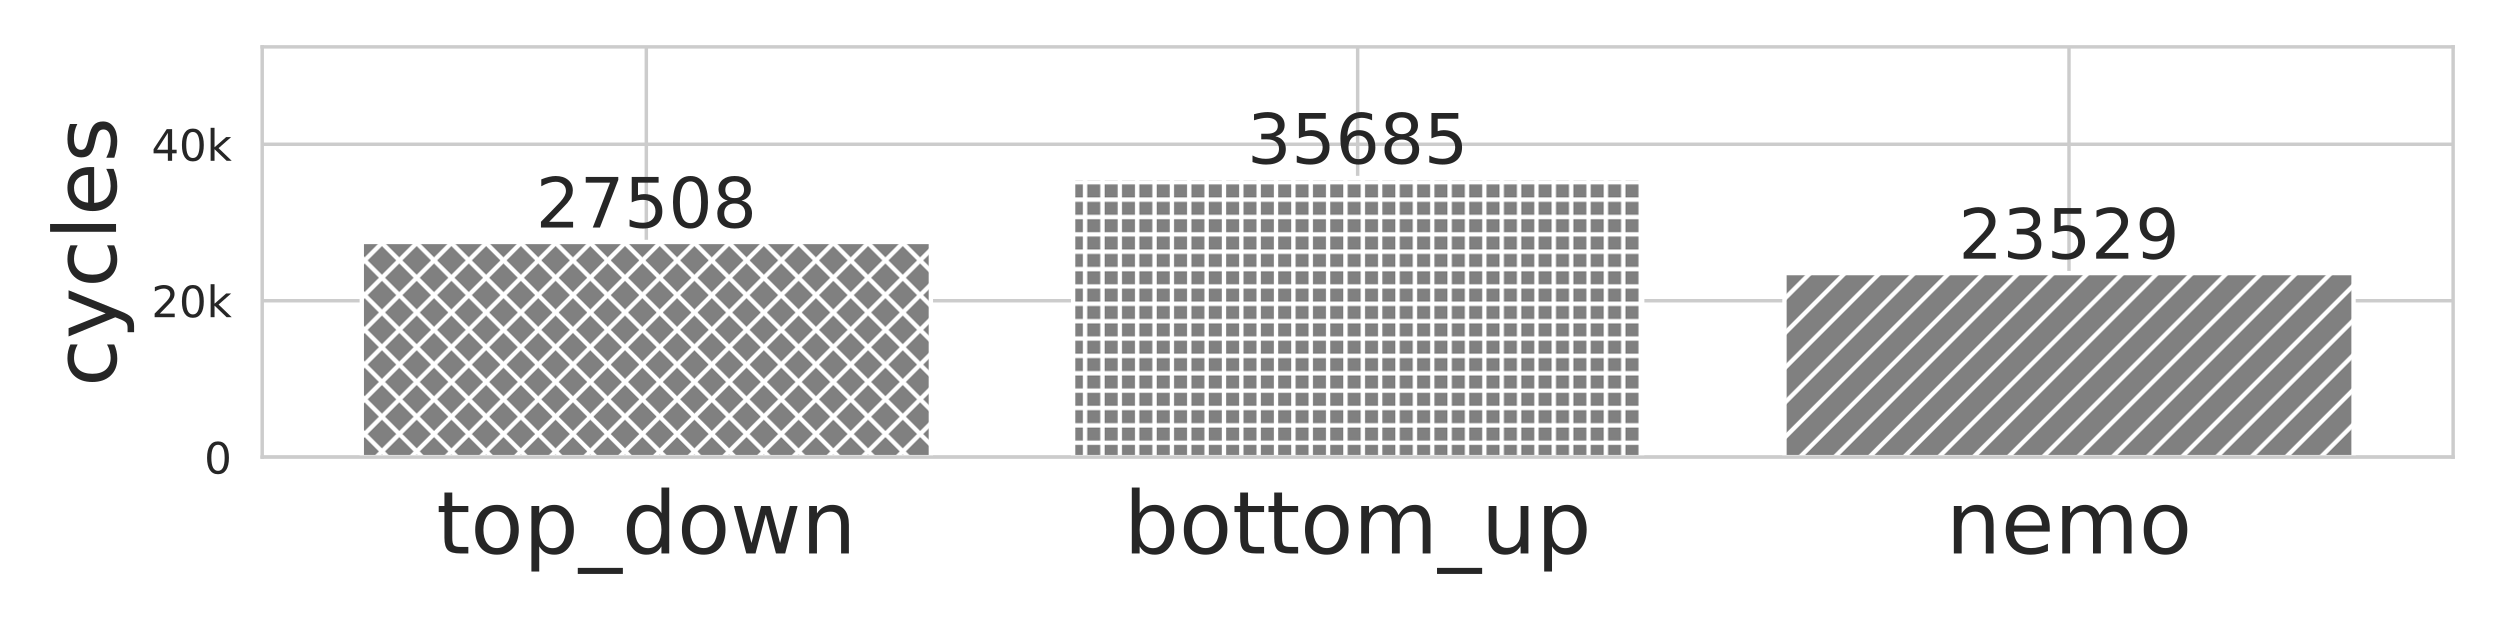
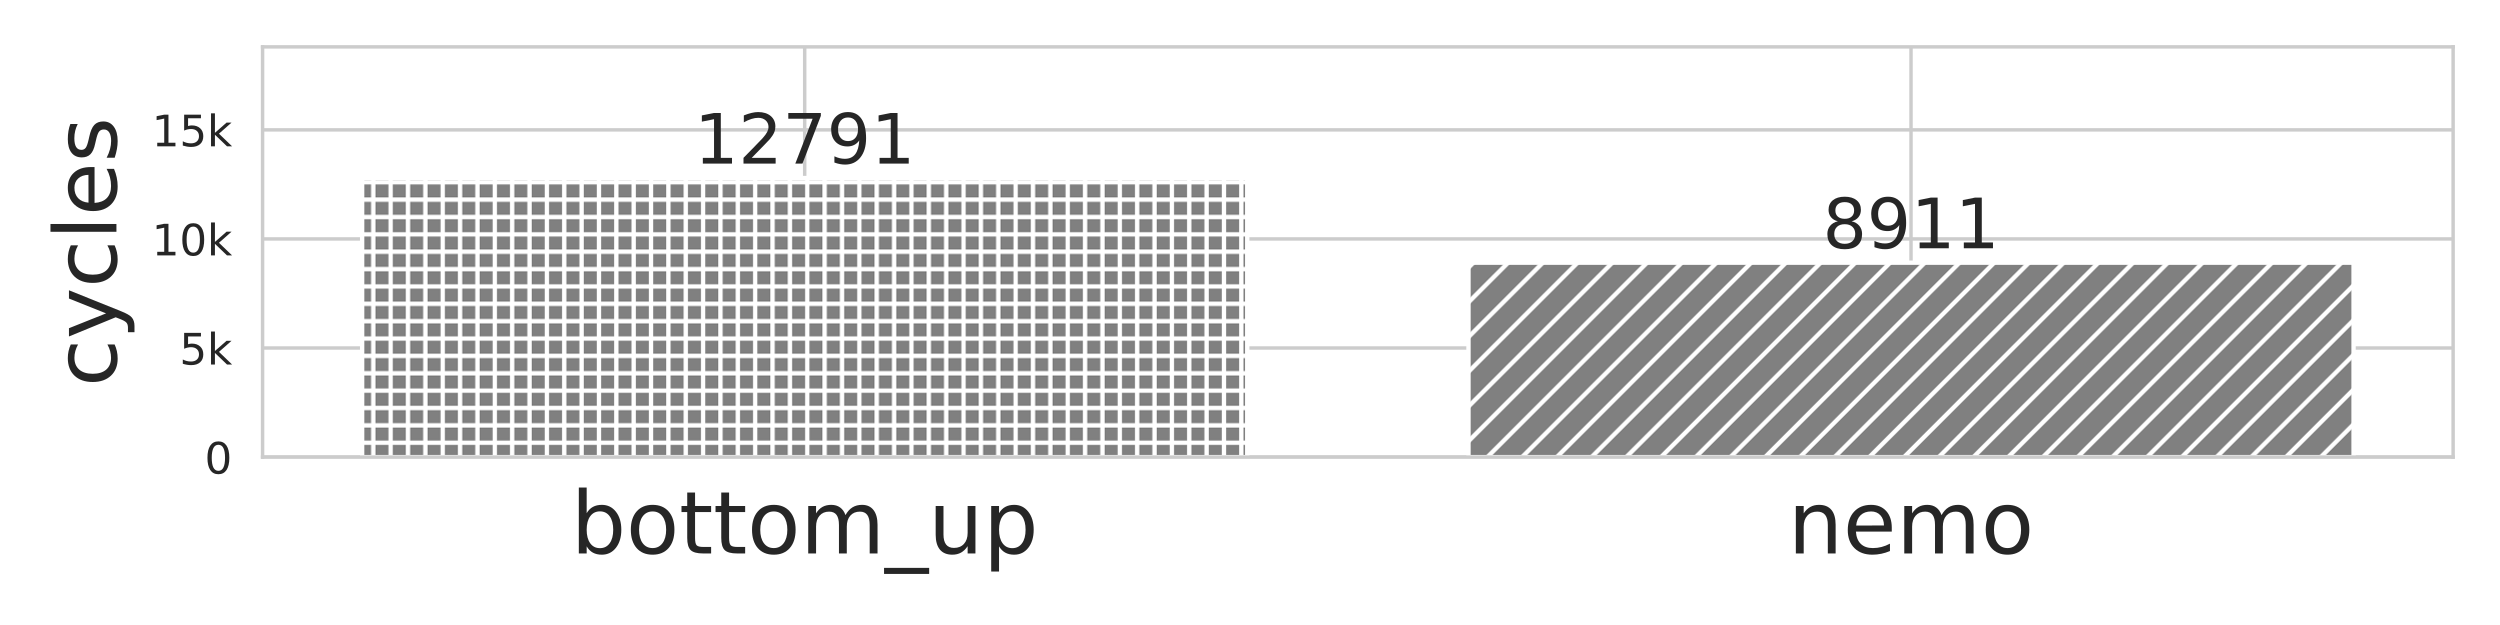
<svg xmlns="http://www.w3.org/2000/svg" xmlns:xlink="http://www.w3.org/1999/xlink" width="576pt" height="144pt" viewBox="0 0 576 144" version="1.1">
  <defs>
    <style type="text/css">*{stroke-linejoin: round; stroke-linecap: butt}</style>
  </defs>
  <g id="figure_1">
    <g id="patch_1">
      <path d="M 0 144  L 576 144  L 576 0  L 0 0  z " style="fill: #ffffff" />
    </g>
    <g id="axes_1">
      <g id="patch_2">
-         <path d="M 60.41 105.32  L 565.2 105.32  L 565.2 10.8  L 60.41 10.8  z " style="fill: #ffffff" />
+         <path d="M 60.5 105.32  L 565.2 105.32  L 565.2 10.8  L 60.5 10.8  z " style="fill: #ffffff" />
      </g>
      <g id="matplotlib.axis_1">
        <g id="xtick_1">
          <g id="line2d_1">
-             <path d="M 148.912 105.32  L 148.912 10.8  " clip-path="url(#p9f732237e2)" style="fill: none; stroke: #cccccc; stroke-width: 0.8; stroke-linecap: round" />
+             <path d="M 185.401 105.32  L 185.401 10.8  " clip-path="url(#p10164d2704)" style="fill: none; stroke: #cccccc; stroke-width: 0.8; stroke-linecap: round" />
          </g>
          <g id="text_1">
-             <g style="fill: #262626" transform="translate(100.5418 127.5169) scale(0.2 -0.2)">
-               <defs>
-                 <path id="DejaVuSans-74" d="M 1172 4494  L 1172 3500  L 2356 3500  L 2356 3053  L 1172 3053  L 1172 1153  Q 1172 725 1289 603  Q 1406 481 1766 481  L 2356 481  L 2356 0  L 1766 0  Q 1100 0 847 248  Q 594 497 594 1153  L 594 3053  L 172 3053  L 172 3500  L 594 3500  L 594 4494  L 1172 4494  z " transform="scale(0.015625)" />
-                 <path id="DejaVuSans-6f" d="M 1959 3097  Q 1497 3097 1228 2736  Q 959 2375 959 1747  Q 959 1119 1226 758  Q 1494 397 1959 397  Q 2419 397 2687 759  Q 2956 1122 2956 1747  Q 2956 2369 2687 2733  Q 2419 3097 1959 3097  z M 1959 3584  Q 2709 3584 3137 3096  Q 3566 2609 3566 1747  Q 3566 888 3137 398  Q 2709 -91 1959 -91  Q 1206 -91 779 398  Q 353 888 353 1747  Q 353 2609 779 3096  Q 1206 3584 1959 3584  z " transform="scale(0.015625)" />
-                 <path id="DejaVuSans-70" d="M 1159 525  L 1159 -1331  L 581 -1331  L 581 3500  L 1159 3500  L 1159 2969  Q 1341 3281 1617 3432  Q 1894 3584 2278 3584  Q 2916 3584 3314 3078  Q 3713 2572 3713 1747  Q 3713 922 3314 415  Q 2916 -91 2278 -91  Q 1894 -91 1617 61  Q 1341 213 1159 525  z M 3116 1747  Q 3116 2381 2855 2742  Q 2594 3103 2138 3103  Q 1681 3103 1420 2742  Q 1159 2381 1159 1747  Q 1159 1113 1420 752  Q 1681 391 2138 391  Q 2594 391 2855 752  Q 3116 1113 3116 1747  z " transform="scale(0.015625)" />
-                 <path id="DejaVuSans-5f" d="M 3263 -1063  L 3263 -1509  L -63 -1509  L -63 -1063  L 3263 -1063  z " transform="scale(0.015625)" />
-                 <path id="DejaVuSans-64" d="M 2906 2969  L 2906 4863  L 3481 4863  L 3481 0  L 2906 0  L 2906 525  Q 2725 213 2448 61  Q 2172 -91 1784 -91  Q 1150 -91 751 415  Q 353 922 353 1747  Q 353 2572 751 3078  Q 1150 3584 1784 3584  Q 2172 3584 2448 3432  Q 2725 3281 2906 2969  z M 947 1747  Q 947 1113 1208 752  Q 1469 391 1925 391  Q 2381 391 2643 752  Q 2906 1113 2906 1747  Q 2906 2381 2643 2742  Q 2381 3103 1925 3103  Q 1469 3103 1208 2742  Q 947 2381 947 1747  z " transform="scale(0.015625)" />
-                 <path id="DejaVuSans-77" d="M 269 3500  L 844 3500  L 1563 769  L 2278 3500  L 2956 3500  L 3675 769  L 4391 3500  L 4966 3500  L 4050 0  L 3372 0  L 2619 2869  L 1863 0  L 1184 0  L 269 3500  z " transform="scale(0.015625)" />
-                 <path id="DejaVuSans-6e" d="M 3513 2113  L 3513 0  L 2938 0  L 2938 2094  Q 2938 2591 2744 2837  Q 2550 3084 2163 3084  Q 1697 3084 1428 2787  Q 1159 2491 1159 1978  L 1159 0  L 581 0  L 581 3500  L 1159 3500  L 1159 2956  Q 1366 3272 1645 3428  Q 1925 3584 2291 3584  Q 2894 3584 3203 3211  Q 3513 2838 3513 2113  z " transform="scale(0.015625)" />
-               </defs>
-               <use xlink:href="#DejaVuSans-74" />
-               <use xlink:href="#DejaVuSans-6f" x="39.209" />
-               <use xlink:href="#DejaVuSans-70" x="100.391" />
-               <use xlink:href="#DejaVuSans-5f" x="163.867" />
-               <use xlink:href="#DejaVuSans-64" x="213.867" />
-               <use xlink:href="#DejaVuSans-6f" x="277.344" />
-               <use xlink:href="#DejaVuSans-77" x="338.525" />
-               <use xlink:href="#DejaVuSans-6e" x="420.312" />
-             </g>
-           </g>
-         </g>
-         <g id="xtick_2">
-           <g id="line2d_2">
-             <path d="M 312.805 105.32  L 312.805 10.8  " clip-path="url(#p9f732237e2)" style="fill: none; stroke: #cccccc; stroke-width: 0.8; stroke-linecap: round" />
-           </g>
-           <g id="text_2">
-             <g style="fill: #262626" transform="translate(258.9519 127.5169) scale(0.2 -0.2)">
+             <g style="fill: #262626" transform="translate(131.5474 127.5169) scale(0.2 -0.2)">
              <defs>
                <path id="DejaVuSans-62" d="M 3116 1747  Q 3116 2381 2855 2742  Q 2594 3103 2138 3103  Q 1681 3103 1420 2742  Q 1159 2381 1159 1747  Q 1159 1113 1420 752  Q 1681 391 2138 391  Q 2594 391 2855 752  Q 3116 1113 3116 1747  z M 1159 2969  Q 1341 3281 1617 3432  Q 1894 3584 2278 3584  Q 2916 3584 3314 3078  Q 3713 2572 3713 1747  Q 3713 922 3314 415  Q 2916 -91 2278 -91  Q 1894 -91 1617 61  Q 1341 213 1159 525  L 1159 0  L 581 0  L 581 4863  L 1159 4863  L 1159 2969  z " transform="scale(0.015625)" />
+                 <path id="DejaVuSans-6f" d="M 1959 3097  Q 1497 3097 1228 2736  Q 959 2375 959 1747  Q 959 1119 1226 758  Q 1494 397 1959 397  Q 2419 397 2687 759  Q 2956 1122 2956 1747  Q 2956 2369 2687 2733  Q 2419 3097 1959 3097  z M 1959 3584  Q 2709 3584 3137 3096  Q 3566 2609 3566 1747  Q 3566 888 3137 398  Q 2709 -91 1959 -91  Q 1206 -91 779 398  Q 353 888 353 1747  Q 353 2609 779 3096  Q 1206 3584 1959 3584  z " transform="scale(0.015625)" />
+                 <path id="DejaVuSans-74" d="M 1172 4494  L 1172 3500  L 2356 3500  L 2356 3053  L 1172 3053  L 1172 1153  Q 1172 725 1289 603  Q 1406 481 1766 481  L 2356 481  L 2356 0  L 1766 0  Q 1100 0 847 248  Q 594 497 594 1153  L 594 3053  L 172 3053  L 172 3500  L 594 3500  L 594 4494  L 1172 4494  z " transform="scale(0.015625)" />
                <path id="DejaVuSans-6d" d="M 3328 2828  Q 3544 3216 3844 3400  Q 4144 3584 4550 3584  Q 5097 3584 5394 3201  Q 5691 2819 5691 2113  L 5691 0  L 5113 0  L 5113 2094  Q 5113 2597 4934 2840  Q 4756 3084 4391 3084  Q 3944 3084 3684 2787  Q 3425 2491 3425 1978  L 3425 0  L 2847 0  L 2847 2094  Q 2847 2600 2669 2842  Q 2491 3084 2119 3084  Q 1678 3084 1418 2786  Q 1159 2488 1159 1978  L 1159 0  L 581 0  L 581 3500  L 1159 3500  L 1159 2956  Q 1356 3278 1631 3431  Q 1906 3584 2284 3584  Q 2666 3584 2933 3390  Q 3200 3197 3328 2828  z " transform="scale(0.015625)" />
+                 <path id="DejaVuSans-5f" d="M 3263 -1063  L 3263 -1509  L -63 -1509  L -63 -1063  L 3263 -1063  z " transform="scale(0.015625)" />
                <path id="DejaVuSans-75" d="M 544 1381  L 544 3500  L 1119 3500  L 1119 1403  Q 1119 906 1312 657  Q 1506 409 1894 409  Q 2359 409 2629 706  Q 2900 1003 2900 1516  L 2900 3500  L 3475 3500  L 3475 0  L 2900 0  L 2900 538  Q 2691 219 2414 64  Q 2138 -91 1772 -91  Q 1169 -91 856 284  Q 544 659 544 1381  z M 1991 3584  L 1991 3584  z " transform="scale(0.015625)" />
+                 <path id="DejaVuSans-70" d="M 1159 525  L 1159 -1331  L 581 -1331  L 581 3500  L 1159 3500  L 1159 2969  Q 1341 3281 1617 3432  Q 1894 3584 2278 3584  Q 2916 3584 3314 3078  Q 3713 2572 3713 1747  Q 3713 922 3314 415  Q 2916 -91 2278 -91  Q 1894 -91 1617 61  Q 1341 213 1159 525  z M 3116 1747  Q 3116 2381 2855 2742  Q 2594 3103 2138 3103  Q 1681 3103 1420 2742  Q 1159 2381 1159 1747  Q 1159 1113 1420 752  Q 1681 391 2138 391  Q 2594 391 2855 752  Q 3116 1113 3116 1747  z " transform="scale(0.015625)" />
              </defs>
              <use xlink:href="#DejaVuSans-62" />
              <use xlink:href="#DejaVuSans-6f" x="63.477" />
              <use xlink:href="#DejaVuSans-74" x="124.658" />
              <use xlink:href="#DejaVuSans-74" x="163.867" />
              <use xlink:href="#DejaVuSans-6f" x="203.076" />
              <use xlink:href="#DejaVuSans-6d" x="264.258" />
              <use xlink:href="#DejaVuSans-5f" x="361.67" />
              <use xlink:href="#DejaVuSans-75" x="411.67" />
              <use xlink:href="#DejaVuSans-70" x="475.049" />
            </g>
          </g>
        </g>
-         <g id="xtick_3">
-           <g id="line2d_3">
-             <path d="M 476.698 105.32  L 476.698 10.8  " clip-path="url(#p9f732237e2)" style="fill: none; stroke: #cccccc; stroke-width: 0.8; stroke-linecap: round" />
+         <g id="xtick_2">
+           <g id="line2d_2">
+             <path d="M 440.299 105.32  L 440.299 10.8  " clip-path="url(#p10164d2704)" style="fill: none; stroke: #cccccc; stroke-width: 0.8; stroke-linecap: round" />
          </g>
-           <g id="text_3">
-             <g style="fill: #262626" transform="translate(448.3479 127.5169) scale(0.2 -0.2)">
+           <g id="text_2">
+             <g style="fill: #262626" transform="translate(411.9495 127.5169) scale(0.2 -0.2)">
              <defs>
+                 <path id="DejaVuSans-6e" d="M 3513 2113  L 3513 0  L 2938 0  L 2938 2094  Q 2938 2591 2744 2837  Q 2550 3084 2163 3084  Q 1697 3084 1428 2787  Q 1159 2491 1159 1978  L 1159 0  L 581 0  L 581 3500  L 1159 3500  L 1159 2956  Q 1366 3272 1645 3428  Q 1925 3584 2291 3584  Q 2894 3584 3203 3211  Q 3513 2838 3513 2113  z " transform="scale(0.015625)" />
                <path id="DejaVuSans-65" d="M 3597 1894  L 3597 1613  L 953 1613  Q 991 1019 1311 708  Q 1631 397 2203 397  Q 2534 397 2845 478  Q 3156 559 3463 722  L 3463 178  Q 3153 47 2828 -22  Q 2503 -91 2169 -91  Q 1331 -91 842 396  Q 353 884 353 1716  Q 353 2575 817 3079  Q 1281 3584 2069 3584  Q 2775 3584 3186 3129  Q 3597 2675 3597 1894  z M 3022 2063  Q 3016 2534 2758 2815  Q 2500 3097 2075 3097  Q 1594 3097 1305 2825  Q 1016 2553 972 2059  L 3022 2063  z " transform="scale(0.015625)" />
              </defs>
              <use xlink:href="#DejaVuSans-6e" />
              <use xlink:href="#DejaVuSans-65" x="63.379" />
              <use xlink:href="#DejaVuSans-6d" x="124.902" />
              <use xlink:href="#DejaVuSans-6f" x="222.314" />
            </g>
          </g>
        </g>
      </g>
      <g id="matplotlib.axis_2">
        <g id="ytick_1">
-           <g id="line2d_4">
-             <path d="M 60.41 105.32  L 565.2 105.32  " clip-path="url(#p9f732237e2)" style="fill: none; stroke: #cccccc; stroke-width: 0.8; stroke-linecap: round" />
+           <g id="line2d_3">
+             <path d="M 60.5 105.32  L 565.2 105.32  " clip-path="url(#p10164d2704)" style="fill: none; stroke: #cccccc; stroke-width: 0.8; stroke-linecap: round" />
          </g>
-           <g id="text_4">
-             <g style="fill: #262626" transform="translate(47.0475 109.1192) scale(0.1 -0.1)">
+           <g id="text_3">
+             <g style="fill: #262626" transform="translate(47.1375 109.1192) scale(0.1 -0.1)">
              <defs>
                <path id="DejaVuSans-30" d="M 2034 4250  Q 1547 4250 1301 3770  Q 1056 3291 1056 2328  Q 1056 1369 1301 889  Q 1547 409 2034 409  Q 2525 409 2770 889  Q 3016 1369 3016 2328  Q 3016 3291 2770 3770  Q 2525 4250 2034 4250  z M 2034 4750  Q 2819 4750 3233 4129  Q 3647 3509 3647 2328  Q 3647 1150 3233 529  Q 2819 -91 2034 -91  Q 1250 -91 836 529  Q 422 1150 422 2328  Q 422 3509 836 4129  Q 1250 4750 2034 4750  z " transform="scale(0.015625)" />
              </defs>
              <use xlink:href="#DejaVuSans-30" />
            </g>
          </g>
        </g>
        <g id="ytick_2">
+           <g id="line2d_4">
+             <path d="M 60.5 80.185  L 565.2 80.185  " clip-path="url(#p10164d2704)" style="fill: none; stroke: #cccccc; stroke-width: 0.8; stroke-linecap: round" />
+           </g>
+           <g id="text_4">
+             <g style="fill: #262626" transform="translate(41.34687 83.98378) scale(0.1 -0.1)">
+               <defs>
+                 <path id="DejaVuSans-35" d="M 691 4666  L 3169 4666  L 3169 4134  L 1269 4134  L 1269 2991  Q 1406 3038 1543 3061  Q 1681 3084 1819 3084  Q 2600 3084 3056 2656  Q 3513 2228 3513 1497  Q 3513 744 3044 326  Q 2575 -91 1722 -91  Q 1428 -91 1123 -41  Q 819 9 494 109  L 494 744  Q 775 591 1075 516  Q 1375 441 1709 441  Q 2250 441 2565 725  Q 2881 1009 2881 1497  Q 2881 1984 2565 2268  Q 2250 2553 1709 2553  Q 1456 2553 1204 2497  Q 953 2441 691 2322  L 691 4666  z " transform="scale(0.015625)" />
+                 <path id="DejaVuSans-6b" d="M 581 4863  L 1159 4863  L 1159 1991  L 2875 3500  L 3609 3500  L 1753 1863  L 3688 0  L 2938 0  L 1159 1709  L 1159 0  L 581 0  L 581 4863  z " transform="scale(0.015625)" />
+               </defs>
+               <use xlink:href="#DejaVuSans-35" />
+               <use xlink:href="#DejaVuSans-6b" x="63.623" />
+             </g>
+           </g>
+         </g>
+         <g id="ytick_3">
          <g id="line2d_5">
-             <path d="M 60.41 69.283  L 565.2 69.283  " clip-path="url(#p9f732237e2)" style="fill: none; stroke: #cccccc; stroke-width: 0.8; stroke-linecap: round" />
+             <path d="M 60.5 55.049  L 565.2 55.049  " clip-path="url(#p10164d2704)" style="fill: none; stroke: #cccccc; stroke-width: 0.8; stroke-linecap: round" />
          </g>
          <g id="text_5">
-             <g style="fill: #262626" transform="translate(34.89437 73.08234) scale(0.1 -0.1)">
+             <g style="fill: #262626" transform="translate(34.98438 58.84835) scale(0.1 -0.1)">
              <defs>
-                 <path id="DejaVuSans-32" d="M 1228 531  L 3431 531  L 3431 0  L 469 0  L 469 531  Q 828 903 1448 1529  Q 2069 2156 2228 2338  Q 2531 2678 2651 2914  Q 2772 3150 2772 3378  Q 2772 3750 2511 3984  Q 2250 4219 1831 4219  Q 1534 4219 1204 4116  Q 875 4013 500 3803  L 500 4441  Q 881 4594 1212 4672  Q 1544 4750 1819 4750  Q 2544 4750 2975 4387  Q 3406 4025 3406 3419  Q 3406 3131 3298 2873  Q 3191 2616 2906 2266  Q 2828 2175 2409 1742  Q 1991 1309 1228 531  z " transform="scale(0.015625)" />
-                 <path id="DejaVuSans-6b" d="M 581 4863  L 1159 4863  L 1159 1991  L 2875 3500  L 3609 3500  L 1753 1863  L 3688 0  L 2938 0  L 1159 1709  L 1159 0  L 581 0  L 581 4863  z " transform="scale(0.015625)" />
+                 <path id="DejaVuSans-31" d="M 794 531  L 1825 531  L 1825 4091  L 703 3866  L 703 4441  L 1819 4666  L 2450 4666  L 2450 531  L 3481 531  L 3481 0  L 794 0  L 794 531  z " transform="scale(0.015625)" />
              </defs>
-               <use xlink:href="#DejaVuSans-32" />
+               <use xlink:href="#DejaVuSans-31" />
              <use xlink:href="#DejaVuSans-30" x="63.623" />
              <use xlink:href="#DejaVuSans-6b" x="127.246" />
            </g>
          </g>
        </g>
-         <g id="ytick_3">
+         <g id="ytick_4">
          <g id="line2d_6">
-             <path d="M 60.41 33.246  L 565.2 33.246  " clip-path="url(#p9f732237e2)" style="fill: none; stroke: #cccccc; stroke-width: 0.8; stroke-linecap: round" />
+             <path d="M 60.5 29.914  L 565.2 29.914  " clip-path="url(#p10164d2704)" style="fill: none; stroke: #cccccc; stroke-width: 0.8; stroke-linecap: round" />
          </g>
          <g id="text_6">
-             <g style="fill: #262626" transform="translate(34.89437 37.04546) scale(0.1 -0.1)">
-               <defs>
-                 <path id="DejaVuSans-34" d="M 2419 4116  L 825 1625  L 2419 1625  L 2419 4116  z M 2253 4666  L 3047 4666  L 3047 1625  L 3713 1625  L 3713 1100  L 3047 1100  L 3047 0  L 2419 0  L 2419 1100  L 313 1100  L 313 1709  L 2253 4666  z " transform="scale(0.015625)" />
-               </defs>
-               <use xlink:href="#DejaVuSans-34" />
-               <use xlink:href="#DejaVuSans-30" x="63.623" />
+             <g style="fill: #262626" transform="translate(34.98438 33.71291) scale(0.1 -0.1)">
+               <use xlink:href="#DejaVuSans-31" />
+               <use xlink:href="#DejaVuSans-35" x="63.623" />
              <use xlink:href="#DejaVuSans-6b" x="127.246" />
            </g>
          </g>
        </g>
        <g id="text_7">
-           <g style="fill: #262626" transform="translate(26.735 89.11625) rotate(-90) scale(0.2 -0.2)">
+           <g style="fill: #262626" transform="translate(26.825 89.11625) rotate(-90) scale(0.2 -0.2)">
            <defs>
              <path id="DejaVuSans-63" d="M 3122 3366  L 3122 2828  Q 2878 2963 2633 3030  Q 2388 3097 2138 3097  Q 1578 3097 1268 2742  Q 959 2388 959 1747  Q 959 1106 1268 751  Q 1578 397 2138 397  Q 2388 397 2633 464  Q 2878 531 3122 666  L 3122 134  Q 2881 22 2623 -34  Q 2366 -91 2075 -91  Q 1284 -91 818 406  Q 353 903 353 1747  Q 353 2603 823 3093  Q 1294 3584 2113 3584  Q 2378 3584 2631 3529  Q 2884 3475 3122 3366  z " transform="scale(0.015625)" />
              <path id="DejaVuSans-79" d="M 2059 -325  Q 1816 -950 1584 -1140  Q 1353 -1331 966 -1331  L 506 -1331  L 506 -850  L 844 -850  Q 1081 -850 1212 -737  Q 1344 -625 1503 -206  L 1606 56  L 191 3500  L 800 3500  L 1894 763  L 2988 3500  L 3597 3500  L 2059 -325  z " transform="scale(0.015625)" />
              <path id="DejaVuSans-6c" d="M 603 4863  L 1178 4863  L 1178 0  L 603 0  L 603 4863  z " transform="scale(0.015625)" />
              <path id="DejaVuSans-73" d="M 2834 3397  L 2834 2853  Q 2591 2978 2328 3040  Q 2066 3103 1784 3103  Q 1356 3103 1142 2972  Q 928 2841 928 2578  Q 928 2378 1081 2264  Q 1234 2150 1697 2047  L 1894 2003  Q 2506 1872 2764 1633  Q 3022 1394 3022 966  Q 3022 478 2636 193  Q 2250 -91 1575 -91  Q 1294 -91 989 -36  Q 684 19 347 128  L 347 722  Q 666 556 975 473  Q 1284 391 1588 391  Q 1994 391 2212 530  Q 2431 669 2431 922  Q 2431 1156 2273 1281  Q 2116 1406 1581 1522  L 1381 1569  Q 847 1681 609 1914  Q 372 2147 372 2553  Q 372 3047 722 3315  Q 1072 3584 1716 3584  Q 2034 3584 2315 3537  Q 2597 3491 2834 3397  z " transform="scale(0.015625)" />
            </defs>
            <use xlink:href="#DejaVuSans-63" />
            <use xlink:href="#DejaVuSans-79" x="54.98" />
            <use xlink:href="#DejaVuSans-63" x="114.16" />
            <use xlink:href="#DejaVuSans-6c" x="169.141" />
            <use xlink:href="#DejaVuSans-65" x="196.924" />
            <use xlink:href="#DejaVuSans-73" x="258.447" />
          </g>
        </g>
      </g>
      <g id="patch_3">
-         <path d="M 83.355 105.32  L 214.469 105.32  L 214.469 55.755  L 83.355 55.755  z " clip-path="url(#p9f732237e2)" style="fill: url(#h94da408c8f); stroke: #ffffff; stroke-linejoin: miter" />
+         <path d="M 83.441 105.32  L 287.36 105.32  L 287.36 41.021  L 83.441 41.021  z " clip-path="url(#p10164d2704)" style="fill: url(#hc34be4b320); stroke: #ffffff; stroke-linejoin: miter" />
      </g>
      <g id="patch_4">
-         <path d="M 247.248 105.32  L 378.362 105.32  L 378.362 41.021  L 247.248 41.021  z " clip-path="url(#p9f732237e2)" style="fill: url(#h7c410eb6df); stroke: #ffffff; stroke-linejoin: miter" />
+         <path d="M 338.34 105.32  L 542.259 105.32  L 542.259 60.524  L 338.34 60.524  z " clip-path="url(#p10164d2704)" style="fill: url(#hd698f77041); stroke: #ffffff; stroke-linejoin: miter" />
      </g>
      <g id="patch_5">
-         <path d="M 411.141 105.32  L 542.255 105.32  L 542.255 62.925  L 411.141 62.925  z " clip-path="url(#p9f732237e2)" style="fill: url(#hd84c253dd7); stroke: #ffffff; stroke-linejoin: miter" />
+         <path d="M 60.5 105.32  L 60.5 10.8  " style="fill: none; stroke: #cccccc; stroke-width: 0.8; stroke-linejoin: miter; stroke-linecap: square" />
      </g>
      <g id="patch_6">
-         <path d="M 60.41 105.32  L 60.41 10.8  " style="fill: none; stroke: #cccccc; stroke-width: 0.8; stroke-linejoin: miter; stroke-linecap: square" />
+         <path d="M 565.2 105.32  L 565.2 10.8  " style="fill: none; stroke: #cccccc; stroke-width: 0.8; stroke-linejoin: miter; stroke-linecap: square" />
      </g>
      <g id="patch_7">
-         <path d="M 565.2 105.32  L 565.2 10.8  " style="fill: none; stroke: #cccccc; stroke-width: 0.8; stroke-linejoin: miter; stroke-linecap: square" />
+         <path d="M 60.5 105.32  L 565.2 105.32  " style="fill: none; stroke: #cccccc; stroke-width: 0.8; stroke-linejoin: miter; stroke-linecap: square" />
      </g>
      <g id="patch_8">
-         <path d="M 60.41 105.32  L 565.2 105.32  " style="fill: none; stroke: #cccccc; stroke-width: 0.8; stroke-linejoin: miter; stroke-linecap: square" />
-       </g>
-       <g id="patch_9">
-         <path d="M 60.41 10.8  L 565.2 10.8  " style="fill: none; stroke: #cccccc; stroke-width: 0.8; stroke-linejoin: miter; stroke-linecap: square" />
+         <path d="M 60.5 10.8  L 565.2 10.8  " style="fill: none; stroke: #cccccc; stroke-width: 0.8; stroke-linejoin: miter; stroke-linecap: square" />
      </g>
      <g id="text_8">
-         <g style="fill: #262626" transform="translate(123.4621 52.42737) scale(0.16 -0.16)">
+         <g style="fill: #262626" transform="translate(159.9505 37.69318) scale(0.16 -0.16)">
          <defs>
+             <path id="DejaVuSans-32" d="M 1228 531  L 3431 531  L 3431 0  L 469 0  L 469 531  Q 828 903 1448 1529  Q 2069 2156 2228 2338  Q 2531 2678 2651 2914  Q 2772 3150 2772 3378  Q 2772 3750 2511 3984  Q 2250 4219 1831 4219  Q 1534 4219 1204 4116  Q 875 4013 500 3803  L 500 4441  Q 881 4594 1212 4672  Q 1544 4750 1819 4750  Q 2544 4750 2975 4387  Q 3406 4025 3406 3419  Q 3406 3131 3298 2873  Q 3191 2616 2906 2266  Q 2828 2175 2409 1742  Q 1991 1309 1228 531  z " transform="scale(0.015625)" />
            <path id="DejaVuSans-37" d="M 525 4666  L 3525 4666  L 3525 4397  L 1831 0  L 1172 0  L 2766 4134  L 525 4134  L 525 4666  z " transform="scale(0.015625)" />
-             <path id="DejaVuSans-35" d="M 691 4666  L 3169 4666  L 3169 4134  L 1269 4134  L 1269 2991  Q 1406 3038 1543 3061  Q 1681 3084 1819 3084  Q 2600 3084 3056 2656  Q 3513 2228 3513 1497  Q 3513 744 3044 326  Q 2575 -91 1722 -91  Q 1428 -91 1123 -41  Q 819 9 494 109  L 494 744  Q 775 591 1075 516  Q 1375 441 1709 441  Q 2250 441 2565 725  Q 2881 1009 2881 1497  Q 2881 1984 2565 2268  Q 2250 2553 1709 2553  Q 1456 2553 1204 2497  Q 953 2441 691 2322  L 691 4666  z " transform="scale(0.015625)" />
-             <path id="DejaVuSans-38" d="M 2034 2216  Q 1584 2216 1326 1975  Q 1069 1734 1069 1313  Q 1069 891 1326 650  Q 1584 409 2034 409  Q 2484 409 2743 651  Q 3003 894 3003 1313  Q 3003 1734 2745 1975  Q 2488 2216 2034 2216  z M 1403 2484  Q 997 2584 770 2862  Q 544 3141 544 3541  Q 544 4100 942 4425  Q 1341 4750 2034 4750  Q 2731 4750 3128 4425  Q 3525 4100 3525 3541  Q 3525 3141 3298 2862  Q 3072 2584 2669 2484  Q 3125 2378 3379 2068  Q 3634 1759 3634 1313  Q 3634 634 3220 271  Q 2806 -91 2034 -91  Q 1263 -91 848 271  Q 434 634 434 1313  Q 434 1759 690 2068  Q 947 2378 1403 2484  z M 1172 3481  Q 1172 3119 1398 2916  Q 1625 2713 2034 2713  Q 2441 2713 2670 2916  Q 2900 3119 2900 3481  Q 2900 3844 2670 4047  Q 2441 4250 2034 4250  Q 1625 4250 1398 4047  Q 1172 3844 1172 3481  z " transform="scale(0.015625)" />
+             <path id="DejaVuSans-39" d="M 703 97  L 703 672  Q 941 559 1184 500  Q 1428 441 1663 441  Q 2288 441 2617 861  Q 2947 1281 2994 2138  Q 2813 1869 2534 1725  Q 2256 1581 1919 1581  Q 1219 1581 811 2004  Q 403 2428 403 3163  Q 403 3881 828 4315  Q 1253 4750 1959 4750  Q 2769 4750 3195 4129  Q 3622 3509 3622 2328  Q 3622 1225 3098 567  Q 2575 -91 1691 -91  Q 1453 -91 1209 -44  Q 966 3 703 97  z M 1959 2075  Q 2384 2075 2632 2365  Q 2881 2656 2881 3163  Q 2881 3666 2632 3958  Q 2384 4250 1959 4250  Q 1534 4250 1286 3958  Q 1038 3666 1038 3163  Q 1038 2656 1286 2365  Q 1534 2075 1959 2075  z " transform="scale(0.015625)" />
          </defs>
-           <use xlink:href="#DejaVuSans-32" />
-           <use xlink:href="#DejaVuSans-37" x="63.623" />
-           <use xlink:href="#DejaVuSans-35" x="127.246" />
-           <use xlink:href="#DejaVuSans-30" x="190.869" />
-           <use xlink:href="#DejaVuSans-38" x="254.492" />
+           <use xlink:href="#DejaVuSans-31" />
+           <use xlink:href="#DejaVuSans-32" x="63.623" />
+           <use xlink:href="#DejaVuSans-37" x="127.246" />
+           <use xlink:href="#DejaVuSans-39" x="190.869" />
+           <use xlink:href="#DejaVuSans-31" x="254.492" />
        </g>
      </g>
      <g id="text_9">
-         <g style="fill: #262626" transform="translate(287.355 37.69318) scale(0.16 -0.16)">
+         <g style="fill: #262626" transform="translate(419.9395 57.19613) scale(0.16 -0.16)">
          <defs>
-             <path id="DejaVuSans-33" d="M 2597 2516  Q 3050 2419 3304 2112  Q 3559 1806 3559 1356  Q 3559 666 3084 287  Q 2609 -91 1734 -91  Q 1441 -91 1130 -33  Q 819 25 488 141  L 488 750  Q 750 597 1062 519  Q 1375 441 1716 441  Q 2309 441 2620 675  Q 2931 909 2931 1356  Q 2931 1769 2642 2001  Q 2353 2234 1838 2234  L 1294 2234  L 1294 2753  L 1863 2753  Q 2328 2753 2575 2939  Q 2822 3125 2822 3475  Q 2822 3834 2567 4026  Q 2313 4219 1838 4219  Q 1578 4219 1281 4162  Q 984 4106 628 3988  L 628 4550  Q 988 4650 1302 4700  Q 1616 4750 1894 4750  Q 2613 4750 3031 4423  Q 3450 4097 3450 3541  Q 3450 3153 3228 2886  Q 3006 2619 2597 2516  z " transform="scale(0.015625)" />
-             <path id="DejaVuSans-36" d="M 2113 2584  Q 1688 2584 1439 2293  Q 1191 2003 1191 1497  Q 1191 994 1439 701  Q 1688 409 2113 409  Q 2538 409 2786 701  Q 3034 994 3034 1497  Q 3034 2003 2786 2293  Q 2538 2584 2113 2584  z M 3366 4563  L 3366 3988  Q 3128 4100 2886 4159  Q 2644 4219 2406 4219  Q 1781 4219 1451 3797  Q 1122 3375 1075 2522  Q 1259 2794 1537 2939  Q 1816 3084 2150 3084  Q 2853 3084 3261 2657  Q 3669 2231 3669 1497  Q 3669 778 3244 343  Q 2819 -91 2113 -91  Q 1303 -91 875 529  Q 447 1150 447 2328  Q 447 3434 972 4092  Q 1497 4750 2381 4750  Q 2619 4750 2861 4703  Q 3103 4656 3366 4563  z " transform="scale(0.015625)" />
+             <path id="DejaVuSans-38" d="M 2034 2216  Q 1584 2216 1326 1975  Q 1069 1734 1069 1313  Q 1069 891 1326 650  Q 1584 409 2034 409  Q 2484 409 2743 651  Q 3003 894 3003 1313  Q 3003 1734 2745 1975  Q 2488 2216 2034 2216  z M 1403 2484  Q 997 2584 770 2862  Q 544 3141 544 3541  Q 544 4100 942 4425  Q 1341 4750 2034 4750  Q 2731 4750 3128 4425  Q 3525 4100 3525 3541  Q 3525 3141 3298 2862  Q 3072 2584 2669 2484  Q 3125 2378 3379 2068  Q 3634 1759 3634 1313  Q 3634 634 3220 271  Q 2806 -91 2034 -91  Q 1263 -91 848 271  Q 434 634 434 1313  Q 434 1759 690 2068  Q 947 2378 1403 2484  z M 1172 3481  Q 1172 3119 1398 2916  Q 1625 2713 2034 2713  Q 2441 2713 2670 2916  Q 2900 3119 2900 3481  Q 2900 3844 2670 4047  Q 2441 4250 2034 4250  Q 1625 4250 1398 4047  Q 1172 3844 1172 3481  z " transform="scale(0.015625)" />
          </defs>
-           <use xlink:href="#DejaVuSans-33" />
-           <use xlink:href="#DejaVuSans-35" x="63.623" />
-           <use xlink:href="#DejaVuSans-36" x="127.246" />
-           <use xlink:href="#DejaVuSans-38" x="190.869" />
-           <use xlink:href="#DejaVuSans-35" x="254.492" />
-         </g>
-       </g>
-       <g id="text_10">
-         <g style="fill: #262626" transform="translate(451.2479 59.59768) scale(0.16 -0.16)">
-           <defs>
-             <path id="DejaVuSans-39" d="M 703 97  L 703 672  Q 941 559 1184 500  Q 1428 441 1663 441  Q 2288 441 2617 861  Q 2947 1281 2994 2138  Q 2813 1869 2534 1725  Q 2256 1581 1919 1581  Q 1219 1581 811 2004  Q 403 2428 403 3163  Q 403 3881 828 4315  Q 1253 4750 1959 4750  Q 2769 4750 3195 4129  Q 3622 3509 3622 2328  Q 3622 1225 3098 567  Q 2575 -91 1691 -91  Q 1453 -91 1209 -44  Q 966 3 703 97  z M 1959 2075  Q 2384 2075 2632 2365  Q 2881 2656 2881 3163  Q 2881 3666 2632 3958  Q 2384 4250 1959 4250  Q 1534 4250 1286 3958  Q 1038 3666 1038 3163  Q 1038 2656 1286 2365  Q 1534 2075 1959 2075  z " transform="scale(0.015625)" />
-           </defs>
-           <use xlink:href="#DejaVuSans-32" />
-           <use xlink:href="#DejaVuSans-33" x="63.623" />
-           <use xlink:href="#DejaVuSans-35" x="127.246" />
-           <use xlink:href="#DejaVuSans-32" x="190.869" />
-           <use xlink:href="#DejaVuSans-39" x="254.492" />
+           <use xlink:href="#DejaVuSans-38" />
+           <use xlink:href="#DejaVuSans-39" x="63.623" />
+           <use xlink:href="#DejaVuSans-31" x="127.246" />
+           <use xlink:href="#DejaVuSans-31" x="190.869" />
        </g>
      </g>
    </g>
  </g>
  <defs>
-     <clipPath id="p9f732237e2">
-       <rect x="60.41" y="10.8" width="504.79" height="94.52" />
+     <clipPath id="p10164d2704">
+       <rect x="60.5" y="10.8" width="504.7" height="94.52" />
    </clipPath>
  </defs>
  <defs>
-     <pattern id="h94da408c8f" patternUnits="userSpaceOnUse" x="0" y="0" width="72" height="72">
-       <rect x="0" y="0" width="73" height="73" fill="#808080" />
-       <path d="M -36 36  L 36 -36  M -32 40  L 40 -32  M -28 44  L 44 -28  M -24 48  L 48 -24  M -20 52  L 52 -20  M -16 56  L 56 -16  M -12 60  L 60 -12  M -8 64  L 64 -8  M -4 68  L 68 -4  M 0 72  L 72 0  M 4 76  L 76 4  M 8 80  L 80 8  M 12 84  L 84 12  M 16 88  L 88 16  M 20 92  L 92 20  M 24 96  L 96 24  M 28 100  L 100 28  M 32 104  L 104 32  M 36 108  L 108 36  M -36 36  L 36 108  M -32 32  L 40 104  M -28 28  L 44 100  M -24 24  L 48 96  M -20 20  L 52 92  M -16 16  L 56 88  M -12 12  L 60 84  M -8 8  L 64 80  M -4 4  L 68 76  M 0 0  L 72 72  M 4 -4  L 76 68  M 8 -8  L 80 64  M 12 -12  L 84 60  M 16 -16  L 88 56  M 20 -20  L 92 52  M 24 -24  L 96 48  M 28 -28  L 100 44  M 32 -32  L 104 40  M 36 -36  L 108 36  " style="fill: #ffffff; stroke: #ffffff; stroke-width: 1.0; stroke-linecap: butt; stroke-linejoin: miter" />
-     </pattern>
-     <pattern id="h7c410eb6df" patternUnits="userSpaceOnUse" x="0" y="0" width="72" height="72">
+     <pattern id="hc34be4b320" patternUnits="userSpaceOnUse" x="0" y="0" width="72" height="72">
      <rect x="0" y="0" width="73" height="73" fill="#808080" />
      <path d="M 0 70  L 72 70  M 0 66  L 72 66  M 0 62  L 72 62  M 0 58  L 72 58  M 0 54  L 72 54  M 0 50  L 72 50  M 0 46  L 72 46  M 0 42  L 72 42  M 0 38  L 72 38  M 0 34  L 72 34  M 0 30  L 72 30  M 0 26  L 72 26  M 0 22  L 72 22  M 0 18  L 72 18  M 0 14  L 72 14  M 0 10  L 72 10  M 0 6  L 72 6  M 0 2  L 72 2  M 2 72  L 2 0  M 6 72  L 6 0  M 10 72  L 10 0  M 14 72  L 14 0  M 18 72  L 18 0  M 22 72  L 22 0  M 26 72  L 26 0  M 30 72  L 30 0  M 34 72  L 34 0  M 38 72  L 38 0  M 42 72  L 42 0  M 46 72  L 46 0  M 50 72  L 50 0  M 54 72  L 54 0  M 58 72  L 58 0  M 62 72  L 62 0  M 66 72  L 66 0  M 70 72  L 70 0  " style="fill: #ffffff; stroke: #ffffff; stroke-width: 1.0; stroke-linecap: butt; stroke-linejoin: miter" />
    </pattern>
-     <pattern id="hd84c253dd7" patternUnits="userSpaceOnUse" x="0" y="0" width="72" height="72">
+     <pattern id="hd698f77041" patternUnits="userSpaceOnUse" x="0" y="0" width="72" height="72">
      <rect x="0" y="0" width="73" height="73" fill="#808080" />
      <path d="M -36 36  L 36 -36  M -32 40  L 40 -32  M -28 44  L 44 -28  M -24 48  L 48 -24  M -20 52  L 52 -20  M -16 56  L 56 -16  M -12 60  L 60 -12  M -8 64  L 64 -8  M -4 68  L 68 -4  M 0 72  L 72 0  M 4 76  L 76 4  M 8 80  L 80 8  M 12 84  L 84 12  M 16 88  L 88 16  M 20 92  L 92 20  M 24 96  L 96 24  M 28 100  L 100 28  M 32 104  L 104 32  M 36 108  L 108 36  " style="fill: #ffffff; stroke: #ffffff; stroke-width: 1.0; stroke-linecap: butt; stroke-linejoin: miter" />
    </pattern>
  </defs>
</svg>
